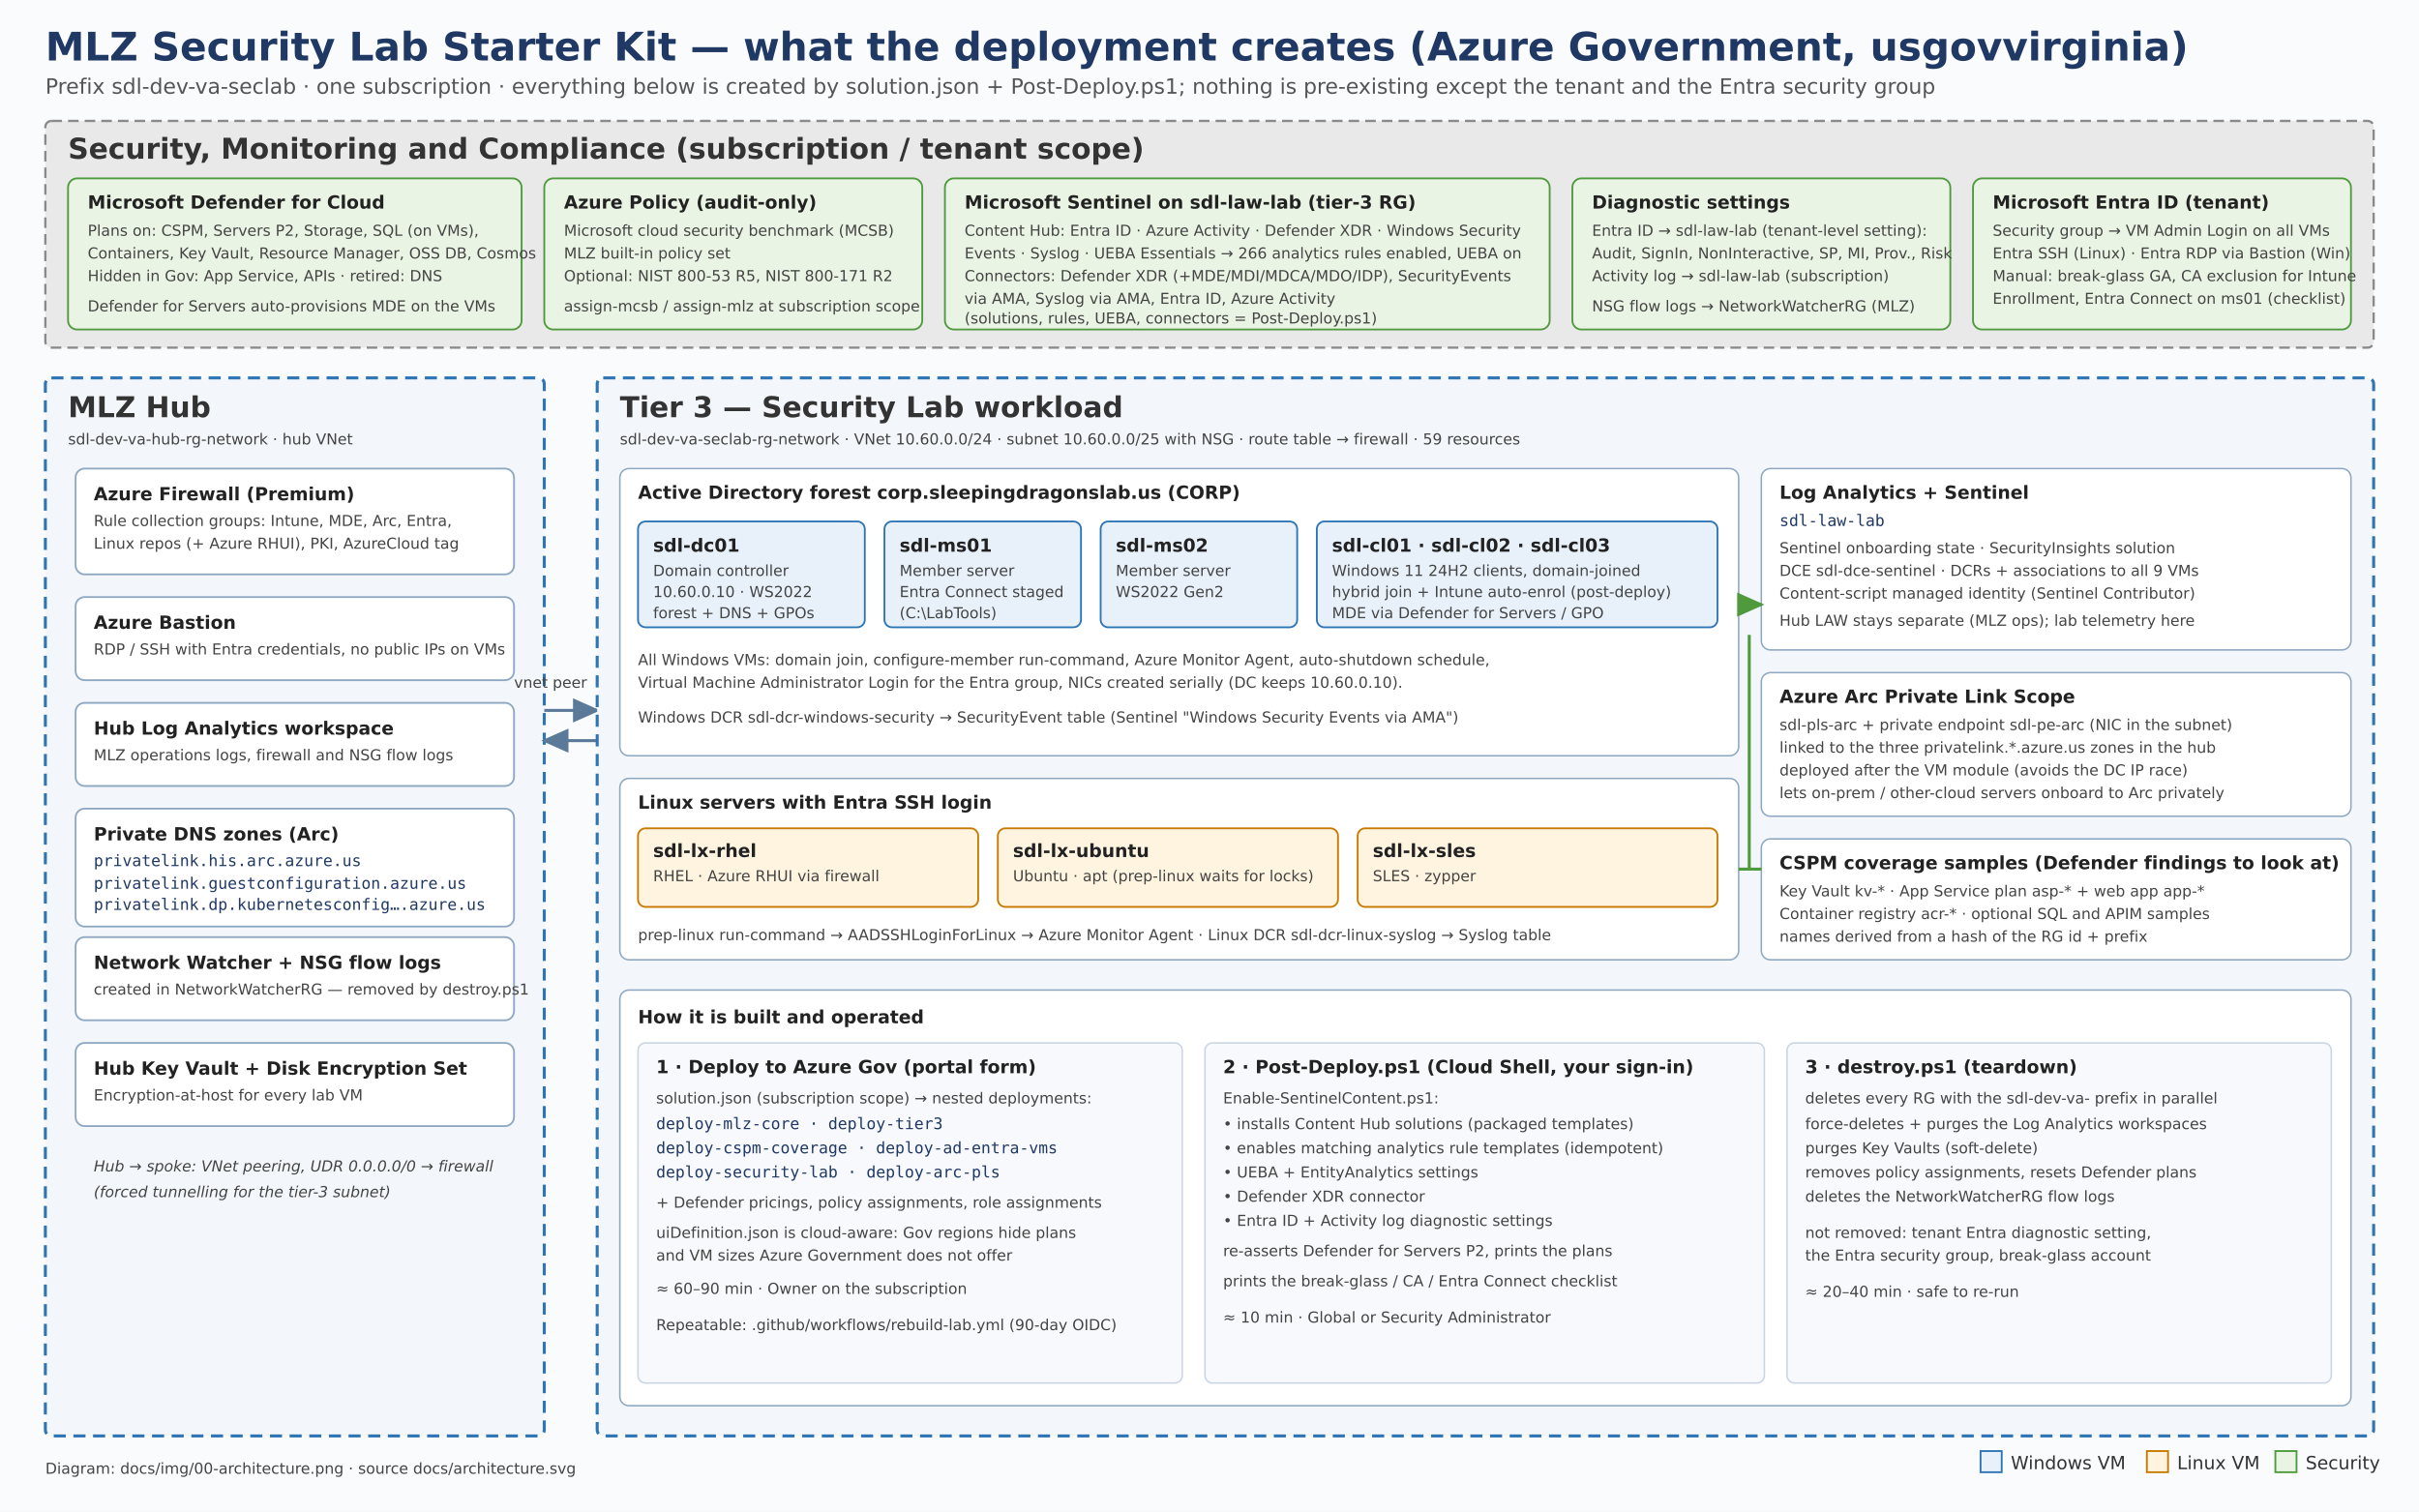
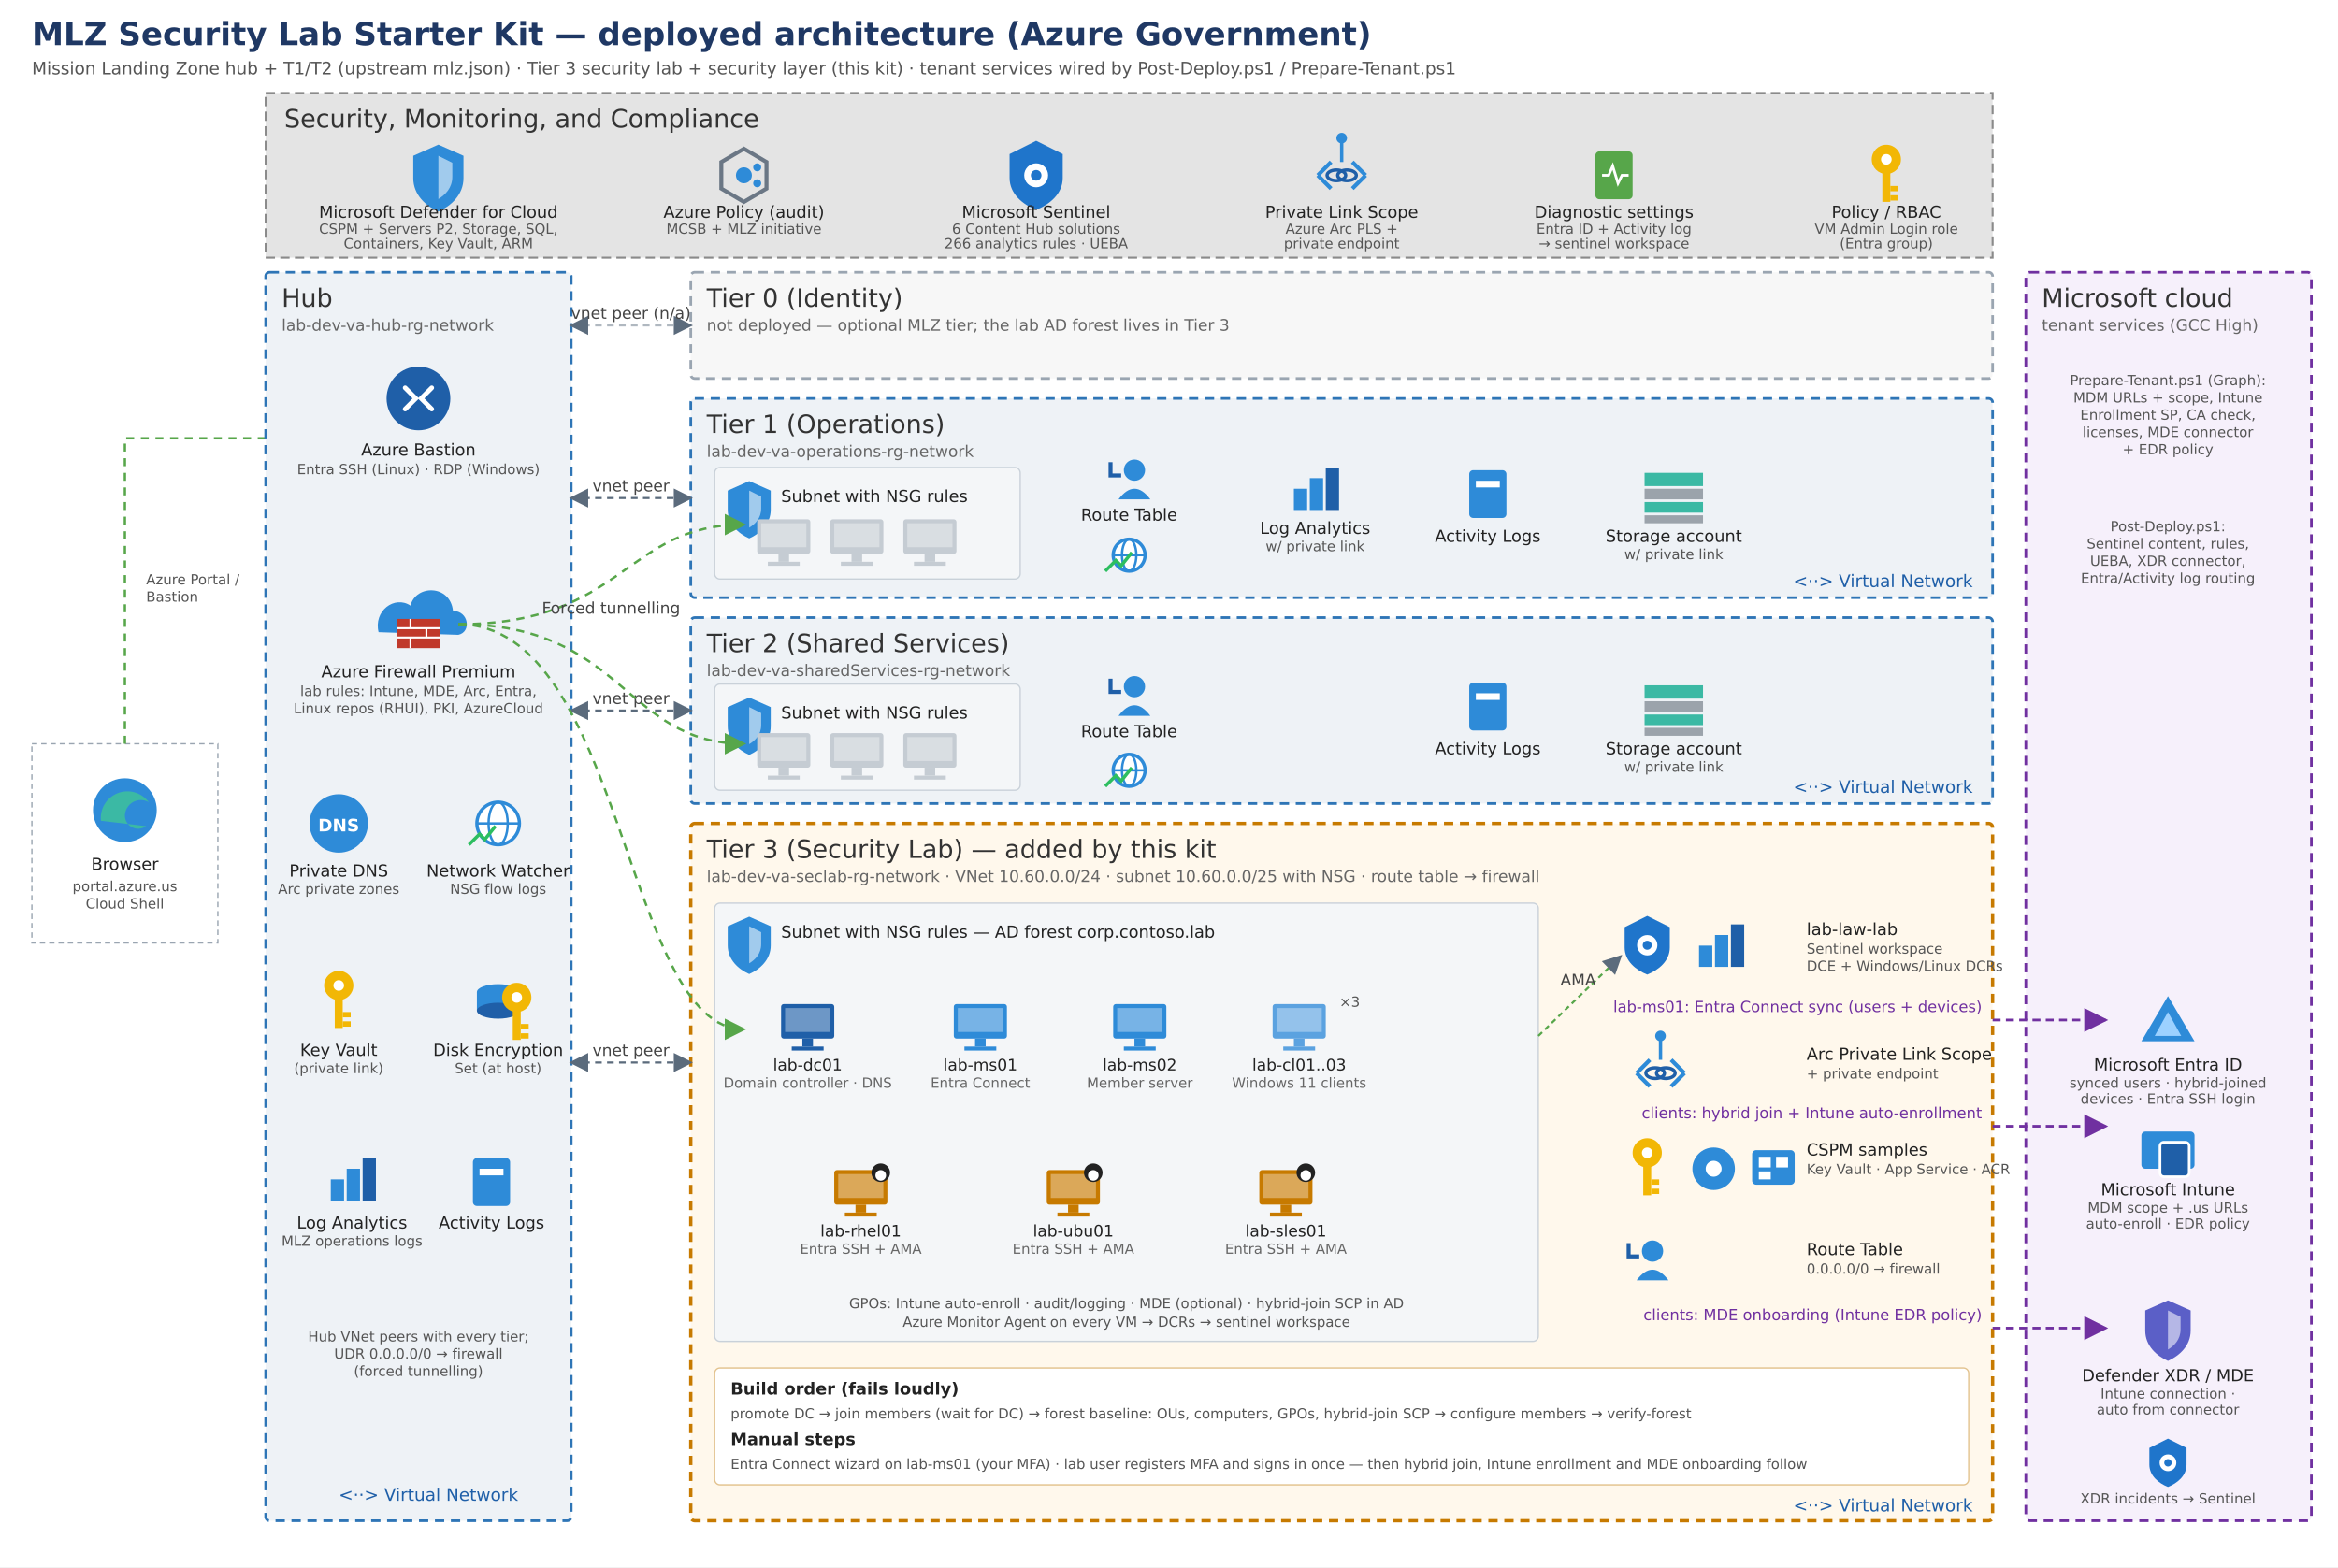
- <svg xmlns="http://www.w3.org/2000/svg" width="1600" height="1000" viewBox="0 0 1600 1000" font-family="DejaVu Sans, Segoe UI, Arial, sans-serif">
+ <svg xmlns="http://www.w3.org/2000/svg" width="1760" height="1180" viewBox="0 0 1760 1180" font-family="Segoe UI, DejaVu Sans, Arial, sans-serif">
  <defs>
-     <marker id="arr" markerWidth="10" markerHeight="10" refX="8" refY="5" orient="auto" markerUnits="strokeWidth">
-       <path d="M0,1 L9,5 L0,9 z" fill="#5B7A99" />
+     <marker id="ah" markerWidth="9" markerHeight="9" refX="8" refY="4.5" orient="auto">
+       <path d="M0,0 L9,4.5 L0,9 z" fill="#5B6B7C" />
    </marker>
-     <marker id="arrg" markerWidth="10" markerHeight="10" refX="8" refY="5" orient="auto" markerUnits="strokeWidth">
-       <path d="M0,1 L9,5 L0,9 z" fill="#4E9A3C" />
+     <marker id="ahs" markerWidth="9" markerHeight="9" refX="1" refY="4.5" orient="auto">
+       <path d="M9,0 L0,4.5 L9,9 z" fill="#5B6B7C" />
+     </marker>
+     <marker id="ahg" markerWidth="9" markerHeight="9" refX="8" refY="4.5" orient="auto">
+       <path d="M0,0 L9,4.5 L0,9 z" fill="#57A64A" />
+     </marker>
+     <marker id="ahp" markerWidth="9" markerHeight="9" refX="8" refY="4.5" orient="auto">
+       <path d="M0,0 L9,4.5 L0,9 z" fill="#7030A0" />
    </marker>
    <style>
-       .title{font-size:26px;font-weight:bold;fill:#1F3864}
-       .sub{font-size:14px;fill:#555}
-       .zone{font-size:19px;font-weight:bold;fill:#333}
-       .lbl{font-size:12px;fill:#222}
-       .small{font-size:10px;fill:#444}
-       .mono{font-family:DejaVu Sans Mono, Consolas, monospace;font-size:10.5px;fill:#1F3864}
-       .box{fill:#FFFFFF;stroke:#8FA8C2;stroke-width:1.2;rx:6}
-       .vm{fill:#E8F1FA;stroke:#2E75B6;stroke-width:1.2}
-       .lx{fill:#FFF4E0;stroke:#C77A00;stroke-width:1.2}
-       .sec{fill:#EAF4E4;stroke:#4E9A3C;stroke-width:1.2}
-       .legend{font-size:12px;fill:#333}
-     </style>
+ .tt{font-size:19px;fill:#333}.nt{font-size:12px;fill:#666}
+ .ic{font-size:12px;fill:#222;text-anchor:middle}.ics{font-size:10.5px;fill:#666;text-anchor:middle}
+ .icw{font-size:13px;fill:#fff;text-anchor:middle;font-weight:bold}
+ .lb{font-size:12.5px;fill:#222;text-anchor:middle}.lbs{font-size:10.5px;fill:#555;text-anchor:middle}.lbL{font-size:12.5px;fill:#222}.lbsL{font-size:10.5px;fill:#555}
+ .vn{font-size:13px;fill:#1F5FA8}.pl{font-size:12px;fill:#444;text-anchor:middle}
+ .ttl{font-size:24px;font-weight:bold;fill:#1F3864}.st{font-size:13px;fill:#555}
+ .mp{font-size:11.5px;fill:#7030A0;text-anchor:middle}
+ </style>
  </defs>
-   <rect width="1600" height="1000" fill="#FAFBFD" />
-   <text x="30" y="40" class="title">MLZ Security Lab Starter Kit — what the deployment creates (Azure Government, usgovvirginia)</text>
-   <text x="30" y="62" class="sub">Prefix sdl-dev-va-seclab · one subscription · everything below is created by solution.json + Post-Deploy.ps1; nothing is pre-existing except the tenant and the Entra security group</text>
-   <rect x="30" y="80" width="1540" height="150" fill="#E9E9E9" stroke="#8A8A8A" stroke-width="1.5" stroke-dasharray="7,4" rx="4" />
-   <text x="45" y="105" class="zone">Security, Monitoring and Compliance (subscription / tenant scope)</text>
-   <rect x="45" y="118" width="300" height="100" class="sec" rx="6" />
-   <text x="58" y="138" class="lbl" font-weight="bold">Microsoft Defender for Cloud</text>
-   <text x="58" y="156" class="small">Plans on: CSPM, Servers P2, Storage, SQL (on VMs),</text>
-   <text x="58" y="171" class="small">Containers, Key Vault, Resource Manager, OSS DB, Cosmos</text>
-   <text x="58" y="186" class="small">Hidden in Gov: App Service, APIs · retired: DNS</text>
-   <text x="58" y="206" class="small">Defender for Servers auto-provisions MDE on the VMs</text>
-   <rect x="360" y="118" width="250" height="100" class="sec" rx="6" />
-   <text x="373" y="138" class="lbl" font-weight="bold">Azure Policy (audit-only)</text>
-   <text x="373" y="156" class="small">Microsoft cloud security benchmark (MCSB)</text>
-   <text x="373" y="171" class="small">MLZ built-in policy set</text>
-   <text x="373" y="186" class="small">Optional: NIST 800-53 R5, NIST 800-171 R2</text>
-   <text x="373" y="206" class="small">assign-mcsb / assign-mlz at subscription scope</text>
-   <rect x="625" y="118" width="400" height="100" class="sec" rx="6" />
-   <text x="638" y="138" class="lbl" font-weight="bold">Microsoft Sentinel on sdl-law-lab (tier-3 RG)</text>
-   <text x="638" y="156" class="small">Content Hub: Entra ID · Azure Activity · Defender XDR · Windows Security</text>
-   <text x="638" y="171" class="small">Events · Syslog · UEBA Essentials → 266 analytics rules enabled, UEBA on</text>
-   <text x="638" y="186" class="small">Connectors: Defender XDR (+MDE/MDI/MDCA/MDO/IDP), SecurityEvents</text>
-   <text x="638" y="201" class="small">via AMA, Syslog via AMA, Entra ID, Azure Activity</text>
-   <text x="638" y="214" class="small" fill="#1F3864">(solutions, rules, UEBA, connectors = Post-Deploy.ps1)</text>
-   <rect x="1040" y="118" width="250" height="100" class="sec" rx="6" />
-   <text x="1053" y="138" class="lbl" font-weight="bold">Diagnostic settings</text>
-   <text x="1053" y="156" class="small">Entra ID → sdl-law-lab (tenant-level setting):</text>
-   <text x="1053" y="171" class="small">Audit, SignIn, NonInteractive, SP, MI, Prov., Risk</text>
-   <text x="1053" y="186" class="small">Activity log → sdl-law-lab (subscription)</text>
-   <text x="1053" y="206" class="small">NSG flow logs → NetworkWatcherRG (MLZ)</text>
-   <rect x="1305" y="118" width="250" height="100" class="sec" rx="6" />
-   <text x="1318" y="138" class="lbl" font-weight="bold">Microsoft Entra ID (tenant)</text>
-   <text x="1318" y="156" class="small">Security group → VM Admin Login on all VMs</text>
-   <text x="1318" y="171" class="small">Entra SSH (Linux) · Entra RDP via Bastion (Win)</text>
-   <text x="1318" y="186" class="small">Manual: break-glass GA, CA exclusion for Intune</text>
-   <text x="1318" y="201" class="small">Enrollment, Entra Connect on ms01 (checklist)</text>
-   <rect x="30" y="250" width="330" height="700" fill="#F3F6FA" stroke="#2E75B6" stroke-width="2" stroke-dasharray="8,5" rx="4" />
-   <text x="45" y="276" class="zone">MLZ Hub</text>
-   <text x="45" y="294" class="small">sdl-dev-va-hub-rg-network · hub VNet</text>
-   <rect x="50" y="310" width="290" height="70" class="box" />
-   <text x="62" y="331" class="lbl" font-weight="bold">Azure Firewall (Premium)</text>
-   <text x="62" y="348" class="small">Rule collection groups: Intune, MDE, Arc, Entra,</text>
-   <text x="62" y="363" class="small">Linux repos (+ Azure RHUI), PKI, AzureCloud tag</text>
-   <rect x="50" y="395" width="290" height="55" class="box" />
-   <text x="62" y="416" class="lbl" font-weight="bold">Azure Bastion</text>
-   <text x="62" y="433" class="small">RDP / SSH with Entra credentials, no public IPs on VMs</text>
-   <rect x="50" y="465" width="290" height="55" class="box" />
-   <text x="62" y="486" class="lbl" font-weight="bold">Hub Log Analytics workspace</text>
-   <text x="62" y="503" class="small">MLZ operations logs, firewall and NSG flow logs</text>
-   <rect x="50" y="535" width="290" height="78" class="box" />
-   <text x="62" y="556" class="lbl" font-weight="bold">Private DNS zones (Arc)</text>
-   <text x="62" y="573" class="mono">privatelink.his.arc.azure.us</text>
-   <text x="62" y="588" class="mono">privatelink.guestconfiguration.azure.us</text>
-   <text x="62" y="602" class="mono">privatelink.dp.kubernetesconfig….azure.us</text>
-   <rect x="50" y="620" width="290" height="55" class="box" />
-   <text x="62" y="641" class="lbl" font-weight="bold">Network Watcher + NSG flow logs</text>
-   <text x="62" y="658" class="small">created in NetworkWatcherRG — removed by destroy.ps1</text>
-   <rect x="50" y="690" width="290" height="55" class="box" />
-   <text x="62" y="711" class="lbl" font-weight="bold">Hub Key Vault + Disk Encryption Set</text>
-   <text x="62" y="728" class="small">Encryption-at-host for every lab VM</text>
-   <text x="62" y="775" class="small" font-style="italic">Hub → spoke: VNet peering, UDR 0.0.0.0/0 → firewall</text>
-   <text x="62" y="792" class="small" font-style="italic">(forced tunnelling for the tier-3 subnet)</text>
-   <line x1="360" y1="470" x2="395" y2="470" stroke="#5B7A99" stroke-width="2" marker-end="url(#arr)" />
-   <line x1="395" y1="490" x2="360" y2="490" stroke="#5B7A99" stroke-width="2" marker-end="url(#arr)" />
-   <text x="340" y="455" class="small">vnet peer</text>
-   <rect x="395" y="250" width="1175" height="700" fill="#F3F6FA" stroke="#2E75B6" stroke-width="2" stroke-dasharray="8,5" rx="4" />
-   <text x="410" y="276" class="zone">Tier 3 — Security Lab workload</text>
-   <text x="410" y="294" class="small">sdl-dev-va-seclab-rg-network · VNet 10.60.0.0/24 · subnet 10.60.0.0/25 with NSG · route table → firewall · 59 resources</text>
-   <rect x="410" y="310" width="740" height="190" fill="#FFFFFF" stroke="#8FA8C2" stroke-width="1" rx="6" />
-   <text x="422" y="330" class="lbl" font-weight="bold">Active Directory forest corp.sleepingdragonslab.us (CORP)</text>
-   <rect x="422" y="345" width="150" height="70" class="vm" rx="5" />
-   <text x="432" y="365" class="lbl" font-weight="bold">sdl-dc01</text>
-   <text x="432" y="381" class="small">Domain controller</text>
-   <text x="432" y="395" class="small">10.60.0.10 · WS2022</text>
-   <text x="432" y="409" class="small">forest + DNS + GPOs</text>
-   <rect x="585" y="345" width="130" height="70" class="vm" rx="5" />
-   <text x="595" y="365" class="lbl" font-weight="bold">sdl-ms01</text>
-   <text x="595" y="381" class="small">Member server</text>
-   <text x="595" y="395" class="small">Entra Connect staged</text>
-   <text x="595" y="409" class="small">(C:\LabTools)</text>
-   <rect x="728" y="345" width="130" height="70" class="vm" rx="5" />
-   <text x="738" y="365" class="lbl" font-weight="bold">sdl-ms02</text>
-   <text x="738" y="381" class="small">Member server</text>
-   <text x="738" y="395" class="small">WS2022 Gen2</text>
-   <rect x="871" y="345" width="265" height="70" class="vm" rx="5" />
-   <text x="881" y="365" class="lbl" font-weight="bold">sdl-cl01 · sdl-cl02 · sdl-cl03</text>
-   <text x="881" y="381" class="small">Windows 11 24H2 clients, domain-joined</text>
-   <text x="881" y="395" class="small">hybrid join + Intune auto-enrol (post-deploy)</text>
-   <text x="881" y="409" class="small">MDE via Defender for Servers / GPO</text>
-   <text x="422" y="440" class="small">All Windows VMs: domain join, configure-member run-command, Azure Monitor Agent, auto-shutdown schedule,</text>
-   <text x="422" y="455" class="small">Virtual Machine Administrator Login for the Entra group, NICs created serially (DC keeps 10.60.0.10).</text>
-   <text x="422" y="478" class="small">Windows DCR sdl-dcr-windows-security → SecurityEvent table (Sentinel "Windows Security Events via AMA")</text>
-   <rect x="410" y="515" width="740" height="120" fill="#FFFFFF" stroke="#8FA8C2" stroke-width="1" rx="6" />
-   <text x="422" y="535" class="lbl" font-weight="bold">Linux servers with Entra SSH login</text>
-   <rect x="422" y="548" width="225" height="52" class="lx" rx="5" />
-   <text x="432" y="567" class="lbl" font-weight="bold">sdl-lx-rhel</text>
-   <text x="432" y="583" class="small">RHEL · Azure RHUI via firewall</text>
-   <rect x="660" y="548" width="225" height="52" class="lx" rx="5" />
-   <text x="670" y="567" class="lbl" font-weight="bold">sdl-lx-ubuntu</text>
-   <text x="670" y="583" class="small">Ubuntu · apt (prep-linux waits for locks)</text>
-   <rect x="898" y="548" width="238" height="52" class="lx" rx="5" />
-   <text x="908" y="567" class="lbl" font-weight="bold">sdl-lx-sles</text>
-   <text x="908" y="583" class="small">SLES · zypper</text>
-   <text x="422" y="622" class="small">prep-linux run-command → AADSSHLoginForLinux → Azure Monitor Agent · Linux DCR sdl-dcr-linux-syslog → Syslog table</text>
-   <rect x="1165" y="310" width="390" height="120" fill="#FFFFFF" stroke="#8FA8C2" stroke-width="1" rx="6" />
-   <text x="1177" y="330" class="lbl" font-weight="bold">Log Analytics + Sentinel</text>
-   <text x="1177" y="348" class="mono">sdl-law-lab</text>
-   <text x="1177" y="366" class="small">Sentinel onboarding state · SecurityInsights solution</text>
-   <text x="1177" y="381" class="small">DCE sdl-dce-sentinel · DCRs + associations to all 9 VMs</text>
-   <text x="1177" y="396" class="small">Content-script managed identity (Sentinel Contributor)</text>
-   <text x="1177" y="414" class="small">Hub LAW stays separate (MLZ ops); lab telemetry here</text>
-   <rect x="1165" y="445" width="390" height="95" fill="#FFFFFF" stroke="#8FA8C2" stroke-width="1" rx="6" />
-   <text x="1177" y="465" class="lbl" font-weight="bold">Azure Arc Private Link Scope</text>
-   <text x="1177" y="483" class="small">sdl-pls-arc + private endpoint sdl-pe-arc (NIC in the subnet)</text>
-   <text x="1177" y="498" class="small">linked to the three privatelink.*.azure.us zones in the hub</text>
-   <text x="1177" y="513" class="small">deployed after the VM module (avoids the DC IP race)</text>
-   <text x="1177" y="528" class="small">lets on-prem / other-cloud servers onboard to Arc privately</text>
-   <rect x="1165" y="555" width="390" height="80" fill="#FFFFFF" stroke="#8FA8C2" stroke-width="1" rx="6" />
-   <text x="1177" y="575" class="lbl" font-weight="bold">CSPM coverage samples (Defender findings to look at)</text>
-   <text x="1177" y="593" class="small">Key Vault kv-* · App Service plan asp-* + web app app-*</text>
-   <text x="1177" y="608" class="small">Container registry acr-* · optional SQL and APIM samples</text>
-   <text x="1177" y="623" class="small">names derived from a hash of the RG id + prefix</text>
-   <line x1="1150" y1="400" x2="1165" y2="400" stroke="#4E9A3C" stroke-width="2" marker-end="url(#arrg)" />
-   <line x1="1150" y1="575" x2="1165" y2="575" stroke="#4E9A3C" stroke-width="2" />
-   <line x1="1157" y1="575" x2="1157" y2="420" stroke="#4E9A3C" stroke-width="2" />
-   <rect x="410" y="655" width="1145" height="275" fill="#FFFFFF" stroke="#8FA8C2" stroke-width="1" rx="6" />
-   <text x="422" y="677" class="lbl" font-weight="bold">How it is built and operated</text>
-   <rect x="422" y="690" width="360" height="225" fill="#F7F9FC" stroke="#C9D5E3" rx="5" />
-   <text x="434" y="710" class="lbl" font-weight="bold">1 · Deploy to Azure Gov (portal form)</text>
-   <text x="434" y="730" class="small">solution.json (subscription scope) → nested deployments:</text>
-   <text x="434" y="747" class="mono">deploy-mlz-core · deploy-tier3</text>
-   <text x="434" y="763" class="mono">deploy-cspm-coverage · deploy-ad-entra-vms</text>
-   <text x="434" y="779" class="mono">deploy-security-lab · deploy-arc-pls</text>
-   <text x="434" y="799" class="small">+ Defender pricings, policy assignments, role assignments</text>
-   <text x="434" y="819" class="small">uiDefinition.json is cloud-aware: Gov regions hide plans</text>
-   <text x="434" y="834" class="small">and VM sizes Azure Government does not offer</text>
-   <text x="434" y="856" class="small">≈ 60–90 min · Owner on the subscription</text>
-   <text x="434" y="880" class="small">Repeatable: .github/workflows/rebuild-lab.yml (90-day OIDC)</text>
-   <rect x="797" y="690" width="370" height="225" fill="#F7F9FC" stroke="#C9D5E3" rx="5" />
-   <text x="809" y="710" class="lbl" font-weight="bold">2 · Post-Deploy.ps1 (Cloud Shell, your sign-in)</text>
-   <text x="809" y="730" class="small">Enable-SentinelContent.ps1:</text>
-   <text x="809" y="747" class="small">• installs Content Hub solutions (packaged templates)</text>
-   <text x="809" y="763" class="small">• enables matching analytics rule templates (idempotent)</text>
-   <text x="809" y="779" class="small">• UEBA + EntityAnalytics settings</text>
-   <text x="809" y="795" class="small">• Defender XDR connector</text>
-   <text x="809" y="811" class="small">• Entra ID + Activity log diagnostic settings</text>
-   <text x="809" y="831" class="small">re-asserts Defender for Servers P2, prints the plans</text>
-   <text x="809" y="851" class="small">prints the break-glass / CA / Entra Connect checklist</text>
-   <text x="809" y="875" class="small">≈ 10 min · Global or Security Administrator</text>
-   <rect x="1182" y="690" width="360" height="225" fill="#F7F9FC" stroke="#C9D5E3" rx="5" />
-   <text x="1194" y="710" class="lbl" font-weight="bold">3 · destroy.ps1 (teardown)</text>
-   <text x="1194" y="730" class="small">deletes every RG with the sdl-dev-va- prefix in parallel</text>
-   <text x="1194" y="747" class="small">force-deletes + purges the Log Analytics workspaces</text>
-   <text x="1194" y="763" class="small">purges Key Vaults (soft-delete)</text>
-   <text x="1194" y="779" class="small">removes policy assignments, resets Defender plans</text>
-   <text x="1194" y="795" class="small">deletes the NetworkWatcherRG flow logs</text>
-   <text x="1194" y="819" class="small">not removed: tenant Entra diagnostic setting,</text>
-   <text x="1194" y="834" class="small">the Entra security group, break-glass account</text>
-   <text x="1194" y="858" class="small">≈ 20–40 min · safe to re-run</text>
-   <rect x="1310" y="960" width="14" height="14" class="vm" />
-   <text x="1330" y="972" class="legend">Windows VM</text>
-   <rect x="1420" y="960" width="14" height="14" class="lx" />
-   <text x="1440" y="972" class="legend">Linux VM</text>
-   <rect x="1505" y="960" width="14" height="14" class="sec" />
-   <text x="1525" y="972" class="legend">Security</text>
-   <text x="30" y="975" class="small">Diagram: docs/img/00-architecture.png · source docs/architecture.svg</text>
+   <rect width="1760" height="1180" fill="#FFFFFF" />
+   <text x="24" y="34" class="ttl">MLZ Security Lab Starter Kit — deployed architecture (Azure Government)</text>
+   <text x="24" y="56" class="st">Mission Landing Zone hub + T1/T2 (upstream mlz.json) · Tier 3 security lab + security layer (this kit) · tenant services wired by Post-Deploy.ps1 / Prepare-Tenant.ps1</text>
+   <rect x="200" y="70" width="1300" height="124" fill="#E4E4E4" stroke="#8A8A8A" stroke-width="1.5" stroke-dasharray="7,4" />
+   <text x="214" y="96" class="tt">Security, Monitoring, and Compliance</text>
+   <g transform="translate(330,132) scale(1.05)">
+     <path d="M0,-22 L18,-14 L18,2 C18,14 9,22 0,26 C-9,22 -18,14 -18,2 L-18,-14 Z" fill="#2E8BD8" />
+     <path d="M0,-14 L10,-9 L10,1 C10,9 5,14 0,17 Z" fill="#ffffff" opacity=".55" />
+   </g>
+   <text x="330" y="164" class="lb">Microsoft Defender for Cloud</text>
+   <text x="330" y="176" class="lbs">CSPM + Servers P2, Storage, SQL,</text>
+   <text x="330" y="187" class="lbs">Containers, Key Vault, ARM</text>
+   <polygon points="560,112 577,122 577,142 560,152 543,142 543,122" fill="none" stroke="#6B7785" stroke-width="3" />
+   <circle cx="560" cy="132" r="6" fill="#2E8BD8" />
+   <circle cx="570" cy="126" r="3" fill="#2E8BD8" />
+   <circle cx="570" cy="138" r="3" fill="#2E8BD8" />
+   <text x="560" y="164" class="lb">Azure Policy (audit)</text>
+   <text x="560" y="176" class="lbs">MCSB + MLZ initiative</text>
+   <text x="560" y="187" class="lbs" />
+   <g transform="translate(780,130) scale(1.0)">
+     <path d="M0,-24 L20,-14 L20,4 C20,16 10,24 0,28 C-10,24 -20,16 -20,4 L-20,-14 Z" fill="#1F75CB" />
+     <circle cx="0" cy="2" r="9" fill="#fff" />
+     <circle cx="0" cy="2" r="4" fill="#1F75CB" />
+   </g>
+   <text x="780" y="164" class="lb">Microsoft Sentinel</text>
+   <text x="780" y="176" class="lbs">6 Content Hub solutions</text>
+   <text x="780" y="187" class="lbs">266 analytics rules · UEBA</text>
+   <path d="M992,132 l10,-10 M992,132 l10,10 M1028,132 l-10,-10 M1028,132 l-10,10" stroke="#2E8BD8" stroke-width="3" fill="none" />
+   <ellipse cx="1006" cy="132" rx="7" ry="4" fill="none" stroke="#1F5FA8" stroke-width="2.5" />
+   <ellipse cx="1014" cy="132" rx="7" ry="4" fill="none" stroke="#1F5FA8" stroke-width="2.5" />
+   <line x1="1010" y1="106" x2="1010" y2="122" stroke="#2E8BD8" stroke-width="2.5" />
+   <circle cx="1010" cy="104" r="4" fill="#2E8BD8" />
+   <text x="1010" y="164" class="lb">Private Link Scope</text>
+   <text x="1010" y="176" class="lbs">Azure Arc PLS +</text>
+   <text x="1010" y="187" class="lbs">private endpoint</text>
+   <rect x="1201" y="114" width="28" height="36" rx="3" fill="#57A64A" />
+   <path d="M1206,132 l5,0 l3,-7 l4,13 l3,-6 l5,0" stroke="#fff" stroke-width="2" fill="none" />
+   <text x="1215" y="164" class="lb">Diagnostic settings</text>
+   <text x="1215" y="176" class="lbs">Entra ID + Activity log</text>
+   <text x="1215" y="187" class="lbs">→ sentinel workspace</text>
+   <circle cx="1420" cy="120" r="11" fill="#F2B705" />
+   <circle cx="1420" cy="120" r="4" fill="#fff" />
+   <rect x="1417" y="130" width="6" height="22" fill="#F2B705" />
+   <rect x="1423" y="140" width="6" height="4" fill="#F2B705" />
+   <rect x="1423" y="147" width="6" height="4" fill="#F2B705" />
+   <text x="1420" y="164" class="lb">Policy / RBAC</text>
+   <text x="1420" y="176" class="lbs">VM Admin Login role</text>
+   <text x="1420" y="187" class="lbs">(Entra group)</text>
+   <rect x="24" y="560" width="140" height="150" fill="#fff" stroke="#9AA5B1" stroke-dasharray="4,3" />
+   <circle cx="94" cy="610" r="24" fill="#2E8BD8" />
+   <path d="M76,618 a20,20 0 0 1 36,-14 a12,12 0 0 0 -18,10 a10,10 0 0 0 16,8" fill="#3BB9A4" />
+   <text x="94" y="655" class="lb">Browser</text>
+   <text x="94" y="671" class="lbs">portal.azure.us</text>
+   <text x="94" y="684" class="lbs">Cloud Shell</text>
+   <path d="M94,560 L94,330 L268,330" stroke="#57A64A" stroke-width="1.8" stroke-dasharray="6,5" fill="none" marker-end="url(#ahg)" />
+   <text x="110" y="440" class="lbsL">Azure Portal /</text>
+   <text x="110" y="453" class="lbsL">Bastion</text>
+   <rect x="200" y="205" width="230" height="940" fill="#EEF2F6" stroke="#2E75B6" stroke-width="2" stroke-dasharray="7,5" rx="3" />
+   <text x="212" y="231" class="tt">Hub</text>
+   <text x="212" y="249" class="nt">lab-dev-va-hub-rg-network</text>
+   <circle cx="315" cy="300" r="24" fill="#1F5FA8" />
+   <path d="M305,292 l8,8 l-8,8 M325,292 l-8,8 l8,8" stroke="#fff" stroke-width="3.5" fill="none" stroke-linecap="round" />
+   <text x="315" y="343" class="lb">Azure Bastion</text>
+   <text x="315" y="357" class="lbs">Entra SSH (Linux) · RDP (Windows)</text>
+   <g transform="translate(315,470)">
+     <path d="M-30,6 C-34,-10 -18,-22 -6,-14 C-2,-30 24,-30 26,-10 C38,-10 40,6 30,8 Z" fill="#2E8BD8" />
+     <rect x="-16" y="-4" width="32" height="22" fill="#C0392B" />
+     <line x1="-16" y1="3" x2="16" y2="3" stroke="#fff" stroke-width="1.5" />
+     <line x1="-16" y1="10" x2="16" y2="10" stroke="#fff" stroke-width="1.5" />
+     <line x1="-6" y1="-4" x2="-6" y2="3" stroke="#fff" stroke-width="1.5" />
+     <line x1="6" y1="3" x2="6" y2="10" stroke="#fff" stroke-width="1.5" />
+     <line x1="-6" y1="10" x2="-6" y2="18" stroke="#fff" stroke-width="1.5" />
+   </g>
+   <text x="315" y="510" class="lb">Azure Firewall Premium</text>
+   <text x="315" y="524" class="lbs">lab rules: Intune, MDE, Arc, Entra,</text>
+   <text x="315" y="537" class="lbs">Linux repos (RHUI), PKI, AzureCloud</text>
+   <circle cx="255" cy="620" r="22" fill="#2E8BD8" />
+   <text x="255" y="626" class="icw">DNS</text>
+   <text x="255" y="660" class="lb">Private DNS</text>
+   <text x="255" y="673" class="lbs">Arc private zones</text>
+   <circle cx="375" cy="620" r="16" fill="#ffffff" stroke="#2E8BD8" stroke-width="2.5" />
+   <ellipse cx="375" cy="620" rx="7.2" ry="16" fill="none" stroke="#2E8BD8" stroke-width="1.8" />
+   <line x1="359" y1="620" x2="391" y2="620" stroke="#2E8BD8" stroke-width="1.8" />
+   <path d="M353,636 l8,-8 l4,4 l8,-10" stroke="#2DBE60" stroke-width="2.5" fill="none" />
+   <text x="375" y="660" class="lb">Network Watcher</text>
+   <text x="375" y="673" class="lbs">NSG flow logs</text>
+   <circle cx="255" cy="742" r="11" fill="#F2B705" />
+   <circle cx="255" cy="742" r="4" fill="#fff" />
+   <rect x="252" y="752" width="6" height="22" fill="#F2B705" />
+   <rect x="258" y="762" width="6" height="4" fill="#F2B705" />
+   <rect x="258" y="769" width="6" height="4" fill="#F2B705" />
+   <text x="255" y="795" class="lb">Key Vault</text>
+   <text x="255" y="808" class="lbs">(private link)</text>
+   <ellipse cx="375" cy="747" rx="16" ry="6" fill="#2E8BD8" />
+   <rect x="359" y="747" width="32" height="14" fill="#2E8BD8" />
+   <ellipse cx="375" cy="761" rx="16" ry="6" fill="#1F5FA8" />
+   <circle cx="389" cy="751" r="11" fill="#F2B705" />
+   <circle cx="389" cy="751" r="4" fill="#fff" />
+   <rect x="386" y="761" width="6" height="22" fill="#F2B705" />
+   <rect x="392" y="771" width="6" height="4" fill="#F2B705" />
+   <rect x="392" y="778" width="6" height="4" fill="#F2B705" />
+   <text x="375" y="795" class="lb">Disk Encryption</text>
+   <text x="375" y="808" class="lbs">Set (at host)</text>
+   <rect x="249" y="888" width="10" height="16" fill="#2E8BD8" />
+   <rect x="261" y="880" width="10" height="24" fill="#2E8BD8" />
+   <rect x="273" y="872" width="10" height="32" fill="#1F5FA8" />
+   <text x="265" y="925" class="lb">Log Analytics</text>
+   <text x="265" y="938" class="lbs">MLZ operations logs</text>
+   <rect x="356" y="872" width="28" height="36" rx="3" fill="#2E8BD8" />
+   <rect x="361" y="880" width="18" height="5" fill="#fff" />
+   <text x="370" y="925" class="lb">Activity Logs</text>
+   <text x="255" y="1130" class="vn">&lt;··&gt;  Virtual Network</text>
+   <text x="315" y="1010" class="lbs">Hub VNet peers with every tier;</text>
+   <text x="315" y="1023" class="lbs">UDR 0.0.0.0/0 → firewall</text>
+   <text x="315" y="1036" class="lbs">(forced tunnelling)</text>
+   <rect x="520" y="205" width="980" height="80" fill="#F7F7F7" stroke="#9AA5B1" stroke-width="2" stroke-dasharray="7,5" rx="3" />
+   <text x="532" y="231" class="tt" fill="#8A939C">Tier 0 (Identity)</text>
+   <text x="532" y="249" class="nt">not deployed — optional MLZ tier; the lab AD forest lives in Tier 3</text>
+   <line x1="430" y1="245" x2="520" y2="245" stroke="#B0B8C0" stroke-width="1.6" stroke-dasharray="5,4" marker-end="url(#ah)" marker-start="url(#ahs)" />
+   <text x="475.0" y="240.0" class="pl">vnet peer (n/a)</text>
+   <rect x="520" y="300" width="980" height="150" fill="#EEF2F6" stroke="#2E75B6" stroke-width="2" stroke-dasharray="7,5" rx="3" />
+   <text x="532" y="326" class="tt">Tier 1 (Operations)</text>
+   <text x="532" y="344" class="nt">lab-dev-va-operations-rg-network</text>
+   <rect x="538" y="352" width="230" height="84" rx="4" fill="#F4F6F8" stroke="#C9D1D9" />
+   <g transform="translate(564,382) scale(0.9)">
+     <path d="M0,-22 L18,-14 L18,2 C18,14 9,22 0,26 C-9,22 -18,14 -18,2 L-18,-14 Z" fill="#2E8BD8" />
+     <path d="M0,-14 L10,-9 L10,1 C10,9 5,14 0,17 Z" fill="#ffffff" opacity=".55" />
+   </g>
+   <text x="588" y="378" class="lbL">Subnet with NSG rules</text>
+   <rect x="570" y="391" width="40" height="26" rx="2" fill="#C5CCD3" />
+   <rect x="573" y="394" width="34" height="18" fill="#ffffff" opacity=".35" />
+   <rect x="586" y="417" width="8" height="6" fill="#C5CCD3" />
+   <rect x="578" y="423" width="24" height="3" fill="#C5CCD3" />
+   <rect x="625" y="391" width="40" height="26" rx="2" fill="#C5CCD3" />
+   <rect x="628" y="394" width="34" height="18" fill="#ffffff" opacity=".35" />
+   <rect x="641" y="417" width="8" height="6" fill="#C5CCD3" />
+   <rect x="633" y="423" width="24" height="3" fill="#C5CCD3" />
+   <rect x="680" y="391" width="40" height="26" rx="2" fill="#C5CCD3" />
+   <rect x="683" y="394" width="34" height="18" fill="#ffffff" opacity=".35" />
+   <rect x="696" y="417" width="8" height="6" fill="#C5CCD3" />
+   <rect x="688" y="423" width="24" height="3" fill="#C5CCD3" />
+   <circle cx="854" cy="354" r="8" fill="#2E8BD8" />
+   <path d="M842,376 q12,-16 24,0 z" fill="#2E8BD8" />
+   <path d="M836,348 v10 h8" stroke="#1F5FA8" stroke-width="3" fill="none" />
+   <text x="850" y="392" class="lb">Route Table</text>
+   <circle cx="850" cy="418" r="12" fill="#ffffff" stroke="#2E8BD8" stroke-width="2.5" />
+   <ellipse cx="850" cy="418" rx="5.4" ry="12" fill="none" stroke="#2E8BD8" stroke-width="1.8" />
+   <line x1="838" y1="418" x2="862" y2="418" stroke="#2E8BD8" stroke-width="1.8" />
+   <path d="M832,430 l8,-8 l4,4 l8,-10" stroke="#2DBE60" stroke-width="2.5" fill="none" />
+   <rect x="974" y="368" width="10" height="16" fill="#2E8BD8" />
+   <rect x="986" y="360" width="10" height="24" fill="#2E8BD8" />
+   <rect x="998" y="352" width="10" height="32" fill="#1F5FA8" />
+   <text x="990" y="402" class="lb">Log Analytics</text>
+   <text x="990" y="415" class="lbs">w/ private link</text>
+   <rect x="1106" y="354" width="28" height="36" rx="3" fill="#2E8BD8" />
+   <rect x="1111" y="362" width="18" height="5" fill="#fff" />
+   <text x="1120" y="408" class="lb">Activity Logs</text>
+   <rect x="1238" y="356" width="44" height="10" fill="#3BB9A4" />
+   <rect x="1238" y="368" width="44" height="8" fill="#9BA3AB" />
+   <rect x="1238" y="378" width="44" height="8" fill="#3BB9A4" />
+   <rect x="1238" y="388" width="44" height="6" fill="#9BA3AB" />
+   <text x="1260" y="408" class="lb">Storage account</text>
+   <text x="1260" y="421" class="lbs">w/ private link</text>
+   <text x="1350" y="442" class="vn">&lt;··&gt;  Virtual Network</text>
+   <line x1="430" y1="375" x2="520" y2="375" stroke="#5B6B7C" stroke-width="1.6" stroke-dasharray="5,4" marker-end="url(#ah)" marker-start="url(#ahs)" />
+   <text x="475.0" y="370.0" class="pl">vnet peer</text>
+   <rect x="520" y="465" width="980" height="140" fill="#EEF2F6" stroke="#2E75B6" stroke-width="2" stroke-dasharray="7,5" rx="3" />
+   <text x="532" y="491" class="tt">Tier 2 (Shared Services)</text>
+   <text x="532" y="509" class="nt">lab-dev-va-sharedServices-rg-network</text>
+   <rect x="538" y="515" width="230" height="80" rx="4" fill="#F4F6F8" stroke="#C9D1D9" />
+   <g transform="translate(564,545) scale(0.9)">
+     <path d="M0,-22 L18,-14 L18,2 C18,14 9,22 0,26 C-9,22 -18,14 -18,2 L-18,-14 Z" fill="#2E8BD8" />
+     <path d="M0,-14 L10,-9 L10,1 C10,9 5,14 0,17 Z" fill="#ffffff" opacity=".55" />
+   </g>
+   <text x="588" y="541" class="lbL">Subnet with NSG rules</text>
+   <rect x="570" y="552" width="40" height="26" rx="2" fill="#C5CCD3" />
+   <rect x="573" y="555" width="34" height="18" fill="#ffffff" opacity=".35" />
+   <rect x="586" y="578" width="8" height="6" fill="#C5CCD3" />
+   <rect x="578" y="584" width="24" height="3" fill="#C5CCD3" />
+   <rect x="625" y="552" width="40" height="26" rx="2" fill="#C5CCD3" />
+   <rect x="628" y="555" width="34" height="18" fill="#ffffff" opacity=".35" />
+   <rect x="641" y="578" width="8" height="6" fill="#C5CCD3" />
+   <rect x="633" y="584" width="24" height="3" fill="#C5CCD3" />
+   <rect x="680" y="552" width="40" height="26" rx="2" fill="#C5CCD3" />
+   <rect x="683" y="555" width="34" height="18" fill="#ffffff" opacity=".35" />
+   <rect x="696" y="578" width="8" height="6" fill="#C5CCD3" />
+   <rect x="688" y="584" width="24" height="3" fill="#C5CCD3" />
+   <circle cx="854" cy="517" r="8" fill="#2E8BD8" />
+   <path d="M842,539 q12,-16 24,0 z" fill="#2E8BD8" />
+   <path d="M836,511 v10 h8" stroke="#1F5FA8" stroke-width="3" fill="none" />
+   <text x="850" y="555" class="lb">Route Table</text>
+   <circle cx="850" cy="580" r="12" fill="#ffffff" stroke="#2E8BD8" stroke-width="2.5" />
+   <ellipse cx="850" cy="580" rx="5.4" ry="12" fill="none" stroke="#2E8BD8" stroke-width="1.8" />
+   <line x1="838" y1="580" x2="862" y2="580" stroke="#2E8BD8" stroke-width="1.8" />
+   <path d="M832,592 l8,-8 l4,4 l8,-10" stroke="#2DBE60" stroke-width="2.5" fill="none" />
+   <rect x="1106" y="514" width="28" height="36" rx="3" fill="#2E8BD8" />
+   <rect x="1111" y="522" width="18" height="5" fill="#fff" />
+   <text x="1120" y="568" class="lb">Activity Logs</text>
+   <rect x="1238" y="516" width="44" height="10" fill="#3BB9A4" />
+   <rect x="1238" y="528" width="44" height="8" fill="#9BA3AB" />
+   <rect x="1238" y="538" width="44" height="8" fill="#3BB9A4" />
+   <rect x="1238" y="548" width="44" height="6" fill="#9BA3AB" />
+   <text x="1260" y="568" class="lb">Storage account</text>
+   <text x="1260" y="581" class="lbs">w/ private link</text>
+   <text x="1350" y="597" class="vn">&lt;··&gt;  Virtual Network</text>
+   <line x1="430" y1="535" x2="520" y2="535" stroke="#5B6B7C" stroke-width="1.6" stroke-dasharray="5,4" marker-end="url(#ah)" marker-start="url(#ahs)" />
+   <text x="475.0" y="530.0" class="pl">vnet peer</text>
+   <rect x="520" y="620" width="980" height="525" fill="#FFF8EC" stroke="#C77A00" stroke-width="2.5" stroke-dasharray="7,5" rx="3" />
+   <text x="532" y="646" class="tt">Tier 3 (Security Lab) — added by this kit</text>
+   <text x="532" y="664" class="nt">lab-dev-va-seclab-rg-network · VNet 10.60.0.0/24 · subnet 10.60.0.0/25 with NSG · route table → firewall</text>
+   <line x1="430" y1="800" x2="520" y2="800" stroke="#5B6B7C" stroke-width="1.6" stroke-dasharray="5,4" marker-end="url(#ah)" marker-start="url(#ahs)" />
+   <text x="475.0" y="795.0" class="pl">vnet peer</text>
+   <rect x="538" y="680" width="620" height="330" rx="4" fill="#F4F6F8" stroke="#C9D1D9" />
+   <g transform="translate(564,710) scale(0.9)">
+     <path d="M0,-22 L18,-14 L18,2 C18,14 9,22 0,26 C-9,22 -18,14 -18,2 L-18,-14 Z" fill="#2E8BD8" />
+     <path d="M0,-14 L10,-9 L10,1 C10,9 5,14 0,17 Z" fill="#ffffff" opacity=".55" />
+   </g>
+   <text x="588" y="706" class="lbL">Subnet with NSG rules — AD forest corp.contoso.lab</text>
+   <rect x="588" y="756" width="40" height="26" rx="2" fill="#1F5FA8" />
+   <rect x="591" y="759" width="34" height="18" fill="#ffffff" opacity=".35" />
+   <rect x="604" y="782" width="8" height="6" fill="#1F5FA8" />
+   <rect x="596" y="788" width="24" height="3" fill="#1F5FA8" />
+   <text x="608" y="806" class="ic">lab-dc01</text>
+   <text x="608" y="819" class="ics">Domain controller · DNS</text>
+   <rect x="718" y="756" width="40" height="26" rx="2" fill="#2E8BD8" />
+   <rect x="721" y="759" width="34" height="18" fill="#ffffff" opacity=".35" />
+   <rect x="734" y="782" width="8" height="6" fill="#2E8BD8" />
+   <rect x="726" y="788" width="24" height="3" fill="#2E8BD8" />
+   <text x="738" y="806" class="ic">lab-ms01</text>
+   <text x="738" y="819" class="ics">Entra Connect</text>
+   <rect x="838" y="756" width="40" height="26" rx="2" fill="#2E8BD8" />
+   <rect x="841" y="759" width="34" height="18" fill="#ffffff" opacity=".35" />
+   <rect x="854" y="782" width="8" height="6" fill="#2E8BD8" />
+   <rect x="846" y="788" width="24" height="3" fill="#2E8BD8" />
+   <text x="858" y="806" class="ic">lab-ms02</text>
+   <text x="858" y="819" class="ics">Member server</text>
+   <rect x="958" y="756" width="40" height="26" rx="2" fill="#5BA2E0" />
+   <rect x="961" y="759" width="34" height="18" fill="#ffffff" opacity=".35" />
+   <rect x="974" y="782" width="8" height="6" fill="#5BA2E0" />
+   <rect x="966" y="788" width="24" height="3" fill="#5BA2E0" />
+   <text x="978" y="806" class="ic">lab-cl01..03</text>
+   <text x="978" y="819" class="ics">Windows 11 clients</text>
+   <text x="1016" y="758" class="lbs">×3</text>
+   <rect x="628" y="881" width="40" height="26" rx="2" fill="#C77A00" />
+   <rect x="631" y="884" width="34" height="18" fill="#ffffff" opacity=".35" />
+   <rect x="644" y="907" width="8" height="6" fill="#C77A00" />
+   <rect x="636" y="913" width="24" height="3" fill="#C77A00" />
+   <text x="648" y="931" class="ic">lab-rhel01</text>
+   <text x="648" y="944" class="ics">Entra SSH + AMA</text>
+   <circle cx="663" cy="883" r="7" fill="#222" />
+   <circle cx="663" cy="885" r="4" fill="#fff" />
+   <rect x="788" y="881" width="40" height="26" rx="2" fill="#C77A00" />
+   <rect x="791" y="884" width="34" height="18" fill="#ffffff" opacity=".35" />
+   <rect x="804" y="907" width="8" height="6" fill="#C77A00" />
+   <rect x="796" y="913" width="24" height="3" fill="#C77A00" />
+   <text x="808" y="931" class="ic">lab-ubu01</text>
+   <text x="808" y="944" class="ics">Entra SSH + AMA</text>
+   <circle cx="823" cy="883" r="7" fill="#222" />
+   <circle cx="823" cy="885" r="4" fill="#fff" />
+   <rect x="948" y="881" width="40" height="26" rx="2" fill="#C77A00" />
+   <rect x="951" y="884" width="34" height="18" fill="#ffffff" opacity=".35" />
+   <rect x="964" y="907" width="8" height="6" fill="#C77A00" />
+   <rect x="956" y="913" width="24" height="3" fill="#C77A00" />
+   <text x="968" y="931" class="ic">lab-sles01</text>
+   <text x="968" y="944" class="ics">Entra SSH + AMA</text>
+   <circle cx="983" cy="883" r="7" fill="#222" />
+   <circle cx="983" cy="885" r="4" fill="#fff" />
+   <text x="848" y="985" class="lbs">GPOs: Intune auto-enroll · audit/logging · MDE (optional) · hybrid-join SCP in AD</text>
+   <text x="848" y="999" class="lbs">Azure Monitor Agent on every VM → DCRs → sentinel workspace</text>
+   <g transform="translate(1240,710) scale(0.85)">
+     <path d="M0,-24 L20,-14 L20,4 C20,16 10,24 0,28 C-10,24 -20,16 -20,4 L-20,-14 Z" fill="#1F75CB" />
+     <circle cx="0" cy="2" r="9" fill="#fff" />
+     <circle cx="0" cy="2" r="4" fill="#1F75CB" />
+   </g>
+   <rect x="1279" y="712" width="10" height="16" fill="#2E8BD8" />
+   <rect x="1291" y="704" width="10" height="24" fill="#2E8BD8" />
+   <rect x="1303" y="696" width="10" height="32" fill="#1F5FA8" />
+   <text x="1360" y="704" class="lbL">lab-law-lab</text>
+   <text x="1360" y="718" class="lbsL">Sentinel workspace</text>
+   <text x="1360" y="731" class="lbsL">DCE + Windows/Linux DCRs</text>
+   <path d="M1232,808 l10,-10 M1232,808 l10,10 M1268,808 l-10,-10 M1268,808 l-10,10" stroke="#2E8BD8" stroke-width="3" fill="none" />
+   <ellipse cx="1246" cy="808" rx="7" ry="4" fill="none" stroke="#1F5FA8" stroke-width="2.5" />
+   <ellipse cx="1254" cy="808" rx="7" ry="4" fill="none" stroke="#1F5FA8" stroke-width="2.5" />
+   <line x1="1250" y1="782" x2="1250" y2="798" stroke="#2E8BD8" stroke-width="2.5" />
+   <circle cx="1250" cy="780" r="4" fill="#2E8BD8" />
+   <text x="1360" y="798" class="lbL">Arc Private Link Scope</text>
+   <text x="1360" y="812" class="lbsL">+ private endpoint</text>
+   <circle cx="1240" cy="868" r="11" fill="#F2B705" />
+   <circle cx="1240" cy="868" r="4" fill="#fff" />
+   <rect x="1237" y="878" width="6" height="22" fill="#F2B705" />
+   <rect x="1243" y="888" width="6" height="4" fill="#F2B705" />
+   <rect x="1243" y="895" width="6" height="4" fill="#F2B705" />
+   <circle cx="1290" cy="880" r="16" fill="#2E8BD8" />
+   <circle cx="1290" cy="880" r="6" fill="#fff" />
+   <rect x="1319" y="866" width="32" height="26" rx="3" fill="#2E8BD8" />
+   <rect x="1324" y="871" width="9" height="8" fill="#fff" />
+   <rect x="1337" y="871" width="9" height="8" fill="#fff" />
+   <rect x="1324" y="882" width="9" height="6" fill="#fff" />
+   <text x="1360" y="870" class="lbL">CSPM samples</text>
+   <text x="1360" y="884" class="lbsL">Key Vault · App Service · ACR</text>
+   <circle cx="1244" cy="942" r="8" fill="#2E8BD8" />
+   <path d="M1232,964 q12,-16 24,0 z" fill="#2E8BD8" />
+   <path d="M1226,936 v10 h8" stroke="#1F5FA8" stroke-width="3" fill="none" />
+   <text x="1360" y="945" class="lbL">Route Table</text>
+   <text x="1360" y="959" class="lbsL">0.0.0.0/0 → firewall</text>
+   <line x1="1158" y1="780" x2="1220" y2="720" stroke="#57A64A" stroke-width="1.6" stroke-dasharray="4,3" marker-end="url(#ah)" />
+   <text x="1188" y="742" class="pl">AMA</text>
+   <rect x="538" y="1030" width="944" height="88" rx="4" fill="#ffffff" stroke="#E3C38F" />
+   <text x="550" y="1050" class="lbL" font-weight="bold">Build order (fails loudly)</text>
+   <text x="550" y="1068" class="lbsL">promote DC → join members (wait for DC) → forest baseline: OUs, computers, GPOs, hybrid-join SCP → configure members → verify-forest</text>
+   <text x="550" y="1088" class="lbL" font-weight="bold">Manual steps</text>
+   <text x="550" y="1106" class="lbsL">Entra Connect wizard on lab-ms01 (your MFA) · lab user registers MFA and signs in once — then hybrid join, Intune enrollment and MDE onboarding follow</text>
+   <text x="1350" y="1138" class="vn">&lt;··&gt;  Virtual Network</text>
+   <path d="M345,470 C470,470 470,395 560,395" stroke="#57A64A" stroke-width="1.8" stroke-dasharray="6,5" fill="none" marker-end="url(#ahg)" />
+   <path d="M345,470 C470,470 470,560 560,560" stroke="#57A64A" stroke-width="1.8" stroke-dasharray="6,5" fill="none" marker-end="url(#ahg)" />
+   <path d="M345,470 C470,470 470,775 560,775" stroke="#57A64A" stroke-width="1.8" stroke-dasharray="6,5" fill="none" marker-end="url(#ahg)" />
+   <text x="460" y="462" class="pl">Forced tunnelling</text>
+   <rect x="1525" y="205" width="215" height="940" fill="#F6F0FB" stroke="#7030A0" stroke-width="2" stroke-dasharray="7,5" rx="3" />
+   <text x="1537" y="231" class="tt">Microsoft cloud</text>
+   <text x="1537" y="249" class="nt">tenant services (GCC High)</text>
+   <text x="1632" y="290" class="lbs">Prepare-Tenant.ps1 (Graph):</text>
+   <text x="1632" y="303" class="lbs">MDM URLs + scope, Intune</text>
+   <text x="1632" y="316" class="lbs">Enrollment SP, CA check,</text>
+   <text x="1632" y="329" class="lbs">licenses, MDE connector</text>
+   <text x="1632" y="342" class="lbs">+ EDR policy</text>
+   <text x="1632" y="400" class="lbs">Post-Deploy.ps1:</text>
+   <text x="1632" y="413" class="lbs">Sentinel content, rules,</text>
+   <text x="1632" y="426" class="lbs">UEBA, XDR connector,</text>
+   <text x="1632" y="439" class="lbs">Entra/Activity log routing</text>
+   <polygon points="1632,750 1652,784 1612,784" fill="#2E8BD8" />
+   <polygon points="1632,762 1642,780 1622,780" fill="#9CD1FF" />
+   <text x="1632" y="806" class="lb">Microsoft Entra ID</text>
+   <text x="1632" y="819" class="lbs">synced users · hybrid-joined</text>
+   <text x="1632" y="831" class="lbs">devices · Entra SSH login</text>
+   <rect x="1612" y="852" width="40" height="28" rx="3" fill="#2E8BD8" />
+   <rect x="1626" y="860" width="22" height="26" rx="3" fill="#1F5FA8" stroke="#fff" stroke-width="2" />
+   <text x="1632" y="900" class="lb">Microsoft Intune</text>
+   <text x="1632" y="913" class="lbs">MDM scope + .us URLs</text>
+   <text x="1632" y="925" class="lbs">auto-enroll · EDR policy</text>
+   <g transform="translate(1632,1000) scale(0.95)">
+     <path d="M0,-22 L18,-14 L18,2 C18,14 9,22 0,26 C-9,22 -18,14 -18,2 L-18,-14 Z" fill="#5B5FC7" />
+     <path d="M0,-14 L10,-9 L10,1 C10,9 5,14 0,17 Z" fill="#ffffff" opacity=".55" />
+   </g>
+   <text x="1632" y="1040" class="lb">Defender XDR / MDE</text>
+   <text x="1632" y="1053" class="lbs">Intune connection ·</text>
+   <text x="1632" y="1065" class="lbs">auto from connector</text>
+   <g transform="translate(1632,1100) scale(0.7)">
+     <path d="M0,-24 L20,-14 L20,4 C20,16 10,24 0,28 C-10,24 -20,16 -20,4 L-20,-14 Z" fill="#1F75CB" />
+     <circle cx="0" cy="2" r="9" fill="#fff" />
+     <circle cx="0" cy="2" r="4" fill="#1F75CB" />
+   </g>
+   <text x="1632" y="1132" class="lbs">XDR incidents → Sentinel</text>
+   <line x1="1500" y1="768" x2="1585" y2="768" stroke="#7030A0" stroke-width="2" stroke-dasharray="6,4" marker-end="url(#ahp)" />
+   <text x="1492" y="762" class="mp" text-anchor="end" style="text-anchor:end">lab-ms01: Entra Connect sync (users + devices)</text>
+   <line x1="1500" y1="848" x2="1585" y2="848" stroke="#7030A0" stroke-width="2" stroke-dasharray="6,4" marker-end="url(#ahp)" />
+   <text x="1492" y="842" class="mp" text-anchor="end" style="text-anchor:end">clients: hybrid join + Intune auto-enrollment</text>
+   <line x1="1500" y1="1000" x2="1585" y2="1000" stroke="#7030A0" stroke-width="2" stroke-dasharray="6,4" marker-end="url(#ahp)" />
+   <text x="1492" y="994" class="mp" text-anchor="end" style="text-anchor:end">clients: MDE onboarding (Intune EDR policy)</text>
</svg>
